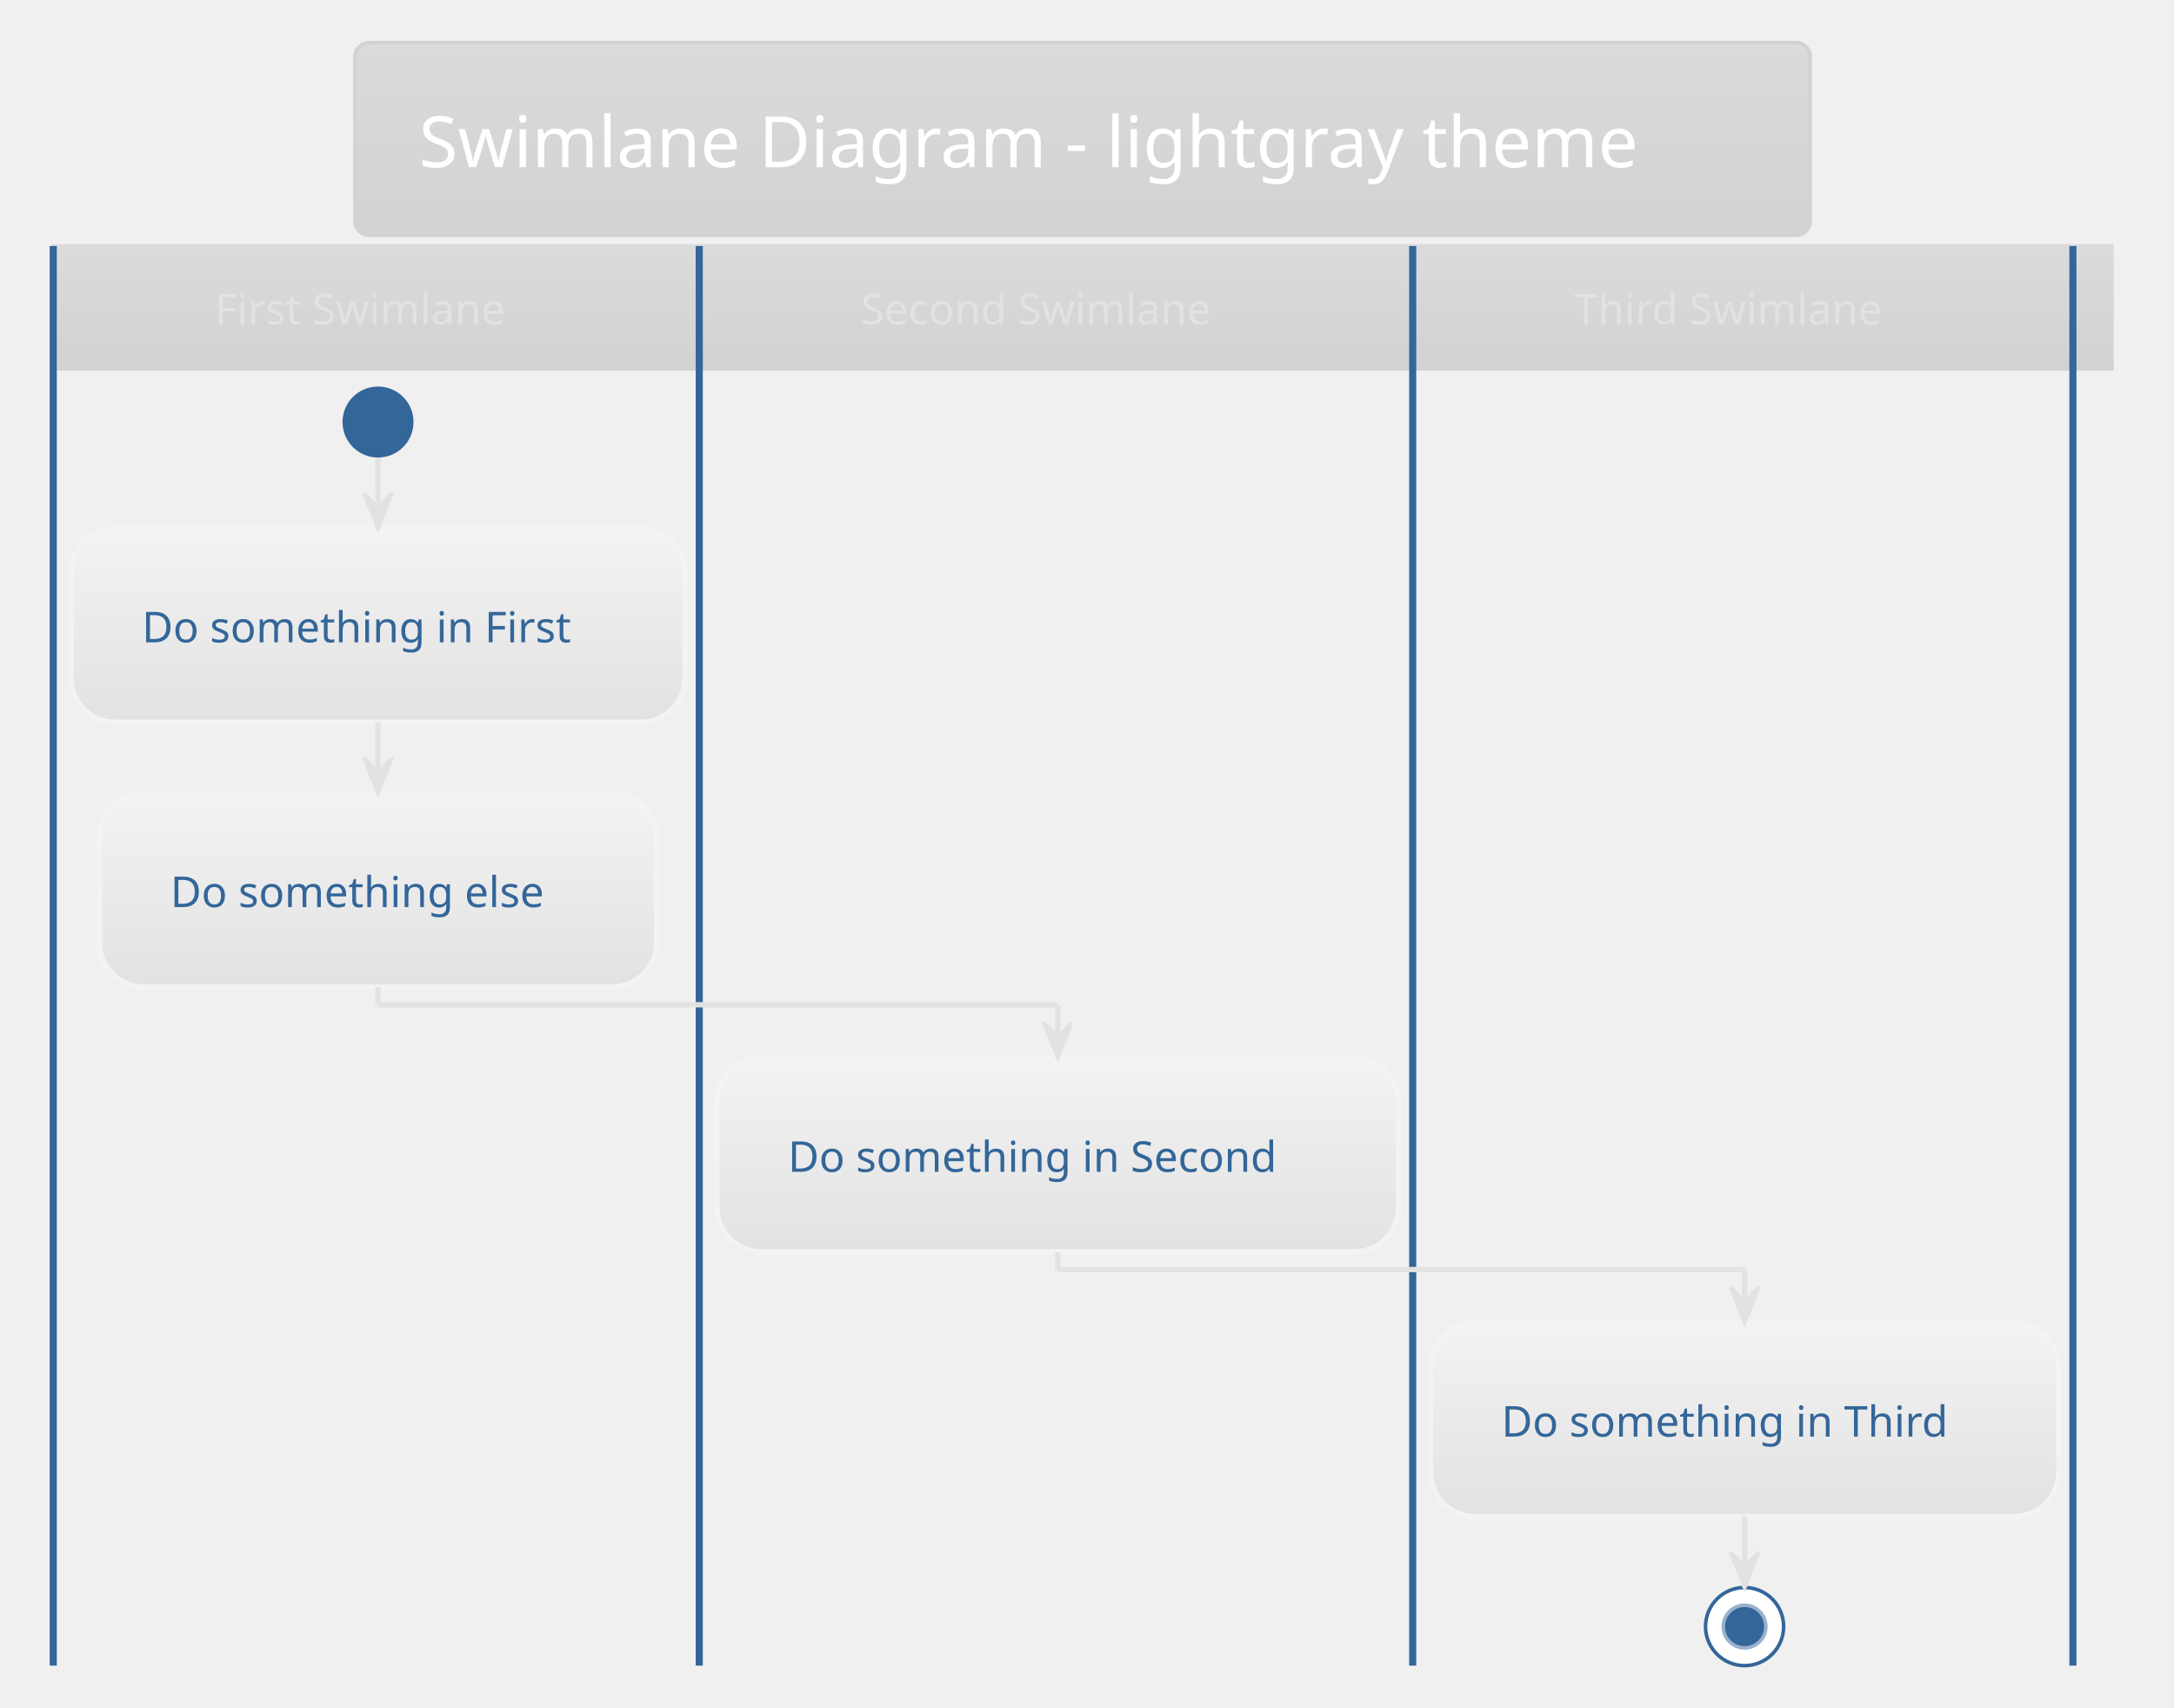
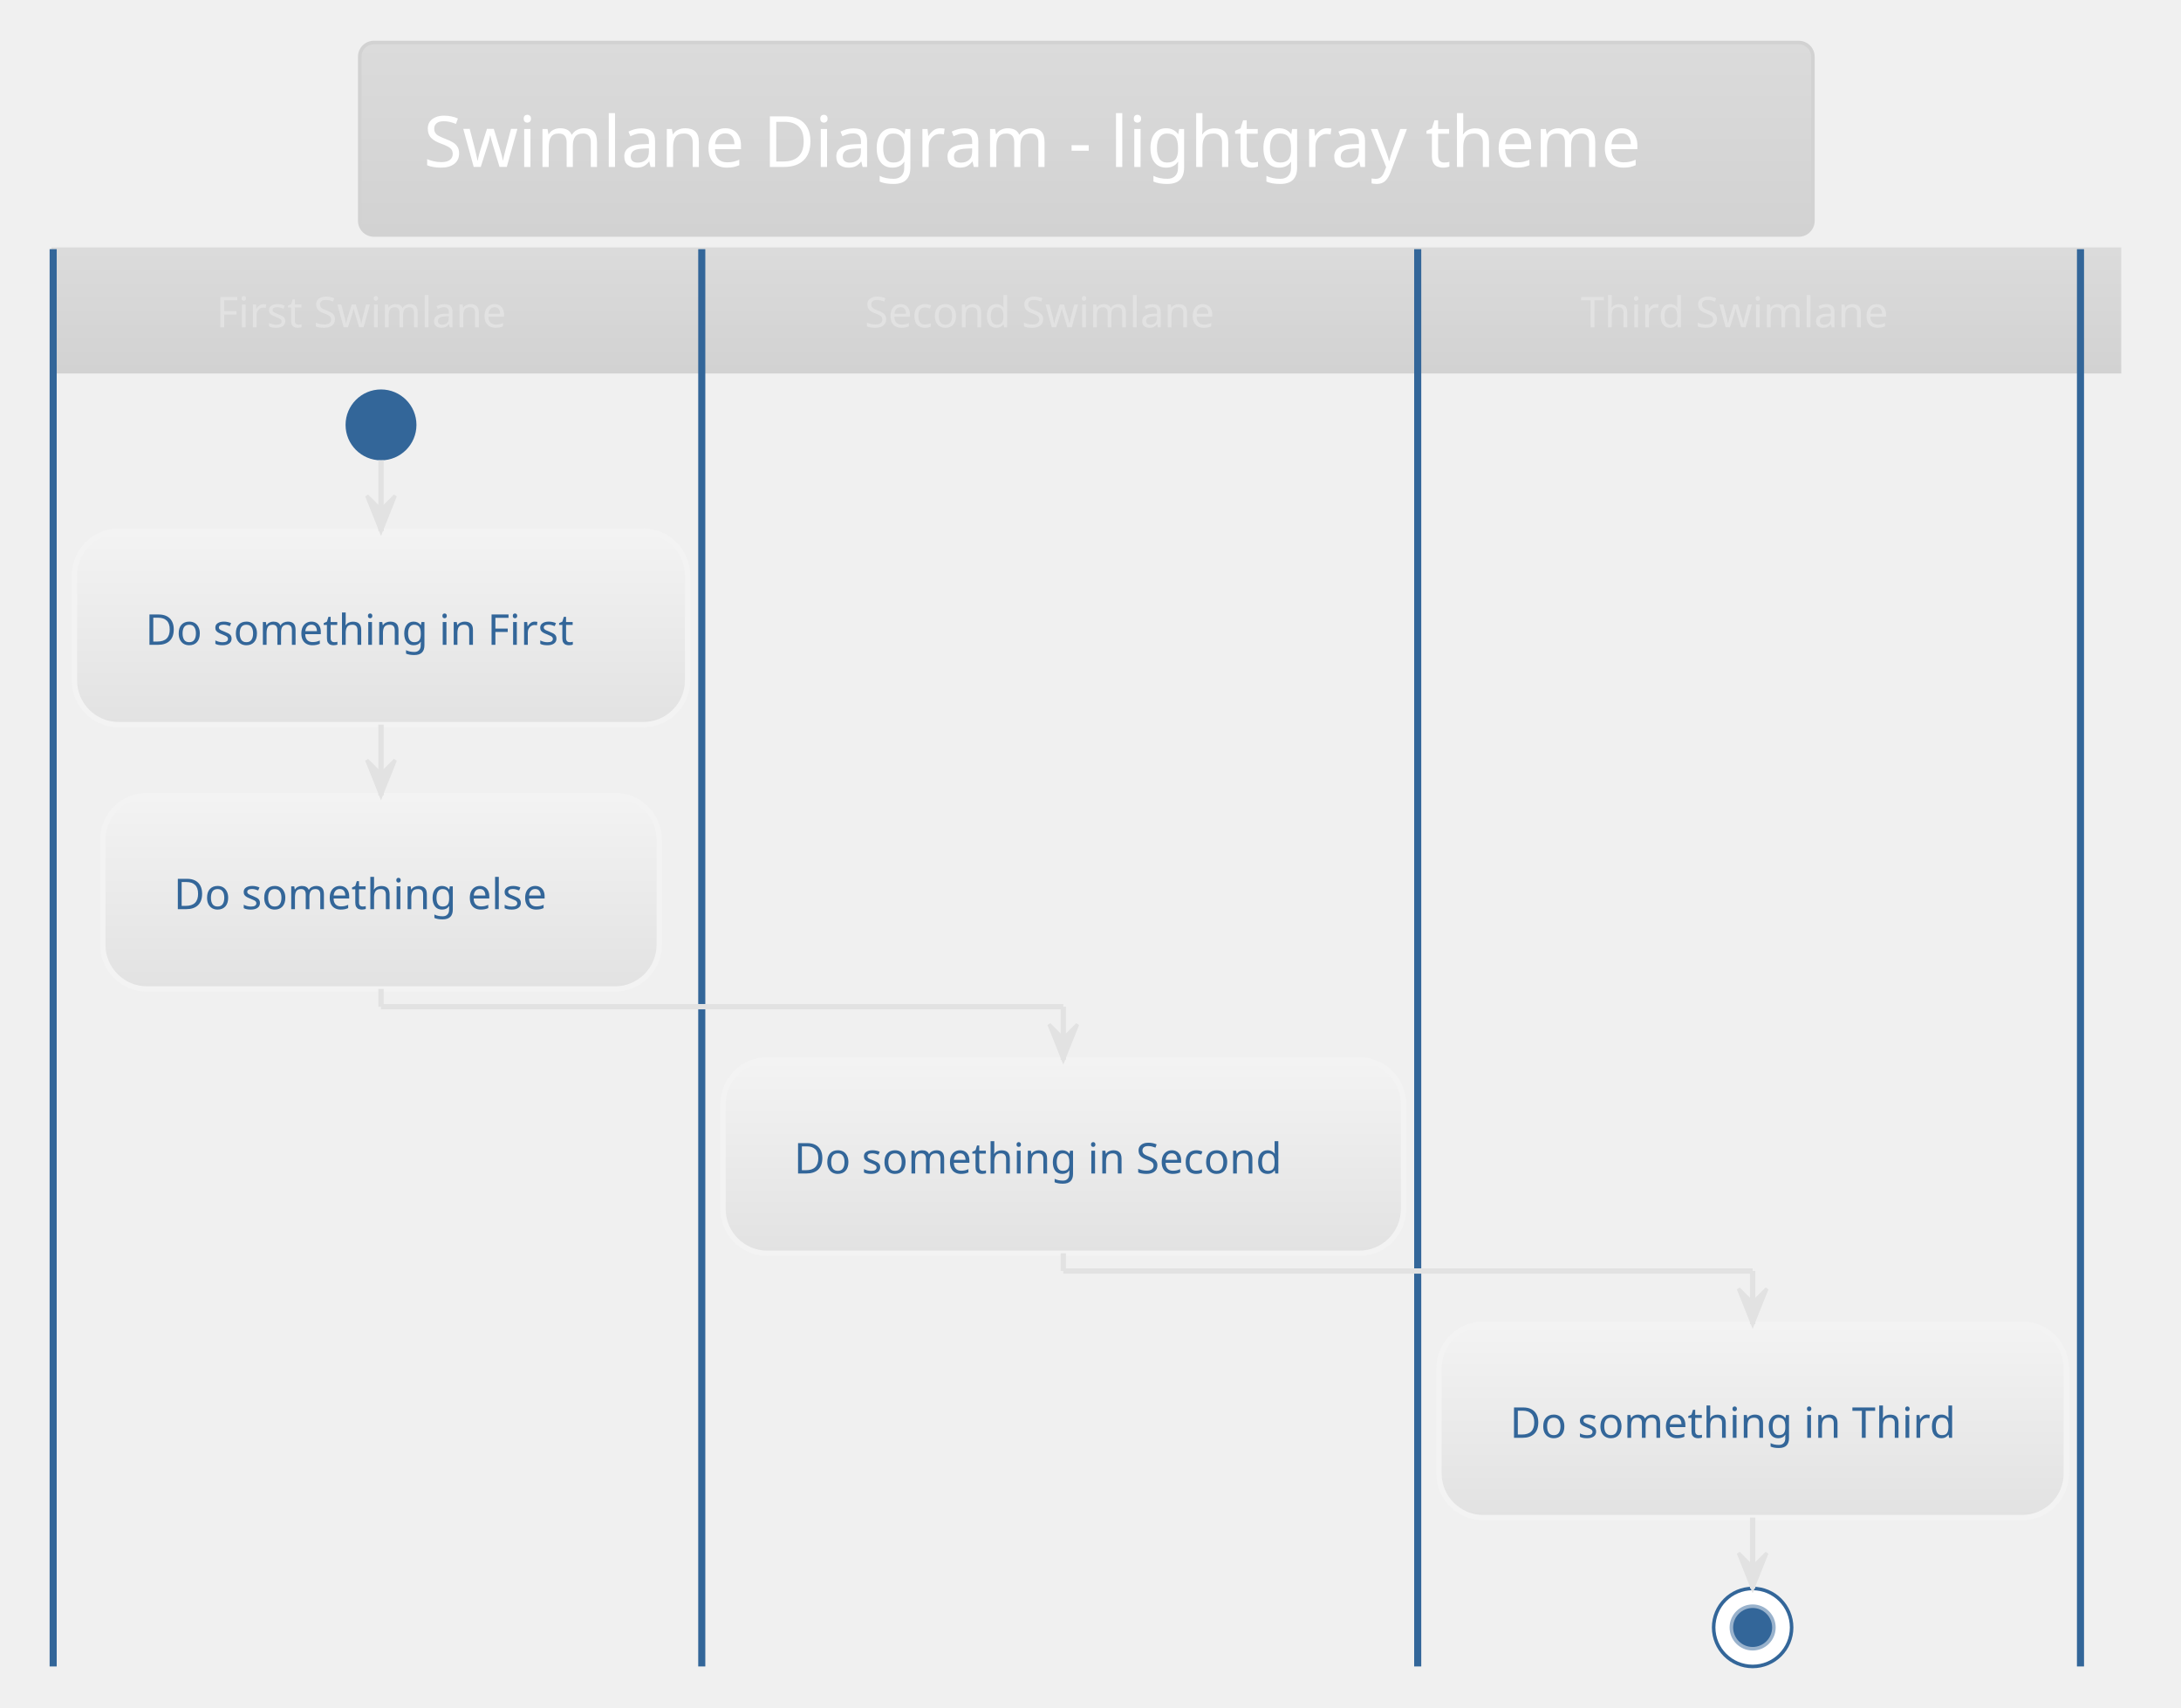
- <svg xmlns="http://www.w3.org/2000/svg" contentScriptType="application/ecmascript" contentStyleType="text/css" height="501.042px" preserveAspectRatio="none" style="width:638px;height:501px;background:#00000000;" version="1.1" viewBox="0 0 638 501" width="638.542px" zoomAndPan="magnify">
+ <svg xmlns="http://www.w3.org/2000/svg" contentScriptType="application/ecmascript" contentStyleType="text/css" height="502.083px" preserveAspectRatio="none" style="width:641px;height:502px;background:#00000000;" version="1.1" viewBox="0 0 641 502" width="641.667px" zoomAndPan="magnify">
  <defs>
-     <linearGradient id="grs7j8knvbls50" x1="50%" x2="50%" y1="0%" y2="100%">
+     <linearGradient id="gcbetphz4w8vk0" x1="50%" x2="50%" y1="0%" y2="100%">
      <stop offset="0%" stop-color="#DBDBDB" />
      <stop offset="100%" stop-color="#D2D2D2" />
    </linearGradient>
-     <linearGradient id="grs7j8knvbls51" x1="50%" x2="50%" y1="0%" y2="100%">
+     <linearGradient id="gcbetphz4w8vk1" x1="50%" x2="50%" y1="0%" y2="100%">
      <stop offset="0%" stop-color="#F3F3F3" />
      <stop offset="100%" stop-color="#E2E2E2" />
    </linearGradient>
  </defs>
  <g>
-     <rect fill="url(#grs7j8knvbls50)" height="56.569" rx="4.167" ry="4.167" style="stroke: #D2D2D2; stroke-width: 1.042;" width="427.083" x="104.167" y="12.5" />
-     <text fill="#FFFFFF" font-family="Verdana" font-size="20.833" lengthAdjust="spacingAndGlyphs" textLength="389.583" x="122.917" y="49.07">Swimlane Diagram - lightgray theme</text>
-     <rect fill="url(#grs7j8knvbls50)" height="36.025" style="stroke: url(#grs7j8knvbls50); stroke-width: 1.042;" width="604.167" x="15.625" y="72.194" />
-     <ellipse cx="110.938" cy="123.844" fill="#336699" rx="10.417" ry="10.417" style="stroke: none; stroke-width: 1.042;" />
-     <rect fill="url(#grs7j8knvbls51)" height="56.858" rx="13.021" ry="13.021" style="stroke: #F3F3F3; stroke-width: 1.562;" width="180.208" x="20.833" y="155.094" />
-     <text fill="#336699" font-family="Verdana" font-size="12.5" lengthAdjust="spacingAndGlyphs" textLength="138.542" x="41.667" y="188.495">Do something in First</text>
-     <rect fill="url(#grs7j8knvbls51)" height="56.858" rx="13.021" ry="13.021" style="stroke: #F3F3F3; stroke-width: 1.562;" width="163.542" x="29.167" y="232.786" />
-     <text fill="#336699" font-family="Verdana" font-size="12.5" lengthAdjust="spacingAndGlyphs" textLength="121.875" x="50" y="266.187">Do something else</text>
-     <line style="stroke: #336699; stroke-width: 2.083;" x1="15.625" x2="15.625" y1="72.194" y2="488.778" />
-     <rect fill="url(#grs7j8knvbls51)" height="56.858" rx="13.021" ry="13.021" style="stroke: #F3F3F3; stroke-width: 1.562;" width="200" x="210.417" y="310.478" />
-     <text fill="#336699" font-family="Verdana" font-size="12.5" lengthAdjust="spacingAndGlyphs" textLength="158.333" x="231.25" y="343.878">Do something in Second</text>
-     <line style="stroke: #336699; stroke-width: 2.083;" x1="205.208" x2="205.208" y1="72.194" y2="488.778" />
-     <rect fill="url(#grs7j8knvbls51)" height="56.858" rx="13.021" ry="13.021" style="stroke: #F3F3F3; stroke-width: 1.562;" width="184.375" x="419.792" y="388.169" />
-     <text fill="#336699" font-family="Verdana" font-size="12.5" lengthAdjust="spacingAndGlyphs" textLength="142.708" x="440.625" y="421.57">Do something in Third</text>
-     <ellipse cx="511.979" cy="477.319" fill="#FFFFFF" rx="11.458" ry="11.458" style="stroke: #336699; stroke-width: 1.042;" />
-     <ellipse cx="511.979" cy="477.319" fill="#336699" rx="6.25" ry="6.25" style="stroke: #99B2CC; stroke-width: 1.042;" />
-     <line style="stroke: #336699; stroke-width: 2.083;" x1="414.583" x2="414.583" y1="72.194" y2="488.778" />
-     <line style="stroke: #336699; stroke-width: 2.083;" x1="608.333" x2="608.333" y1="72.194" y2="488.778" />
-     <line style="stroke: #E2E2E2; stroke-width: 1.562;" x1="110.938" x2="110.938" y1="134.261" y2="155.094" />
-     <polygon fill="#E2E2E2" points="106.771,144.678,110.938,155.094,115.104,144.678,110.938,148.844" style="stroke: #E2E2E2; stroke-width: 1.042;" />
-     <line style="stroke: #E2E2E2; stroke-width: 1.562;" x1="110.938" x2="110.938" y1="211.953" y2="232.786" />
-     <polygon fill="#E2E2E2" points="106.771,222.369,110.938,232.786,115.104,222.369,110.938,226.536" style="stroke: #E2E2E2; stroke-width: 1.042;" />
-     <line style="stroke: #E2E2E2; stroke-width: 1.562;" x1="511.979" x2="511.979" y1="445.028" y2="465.861" />
-     <polygon fill="#E2E2E2" points="507.812,455.444,511.979,465.861,516.146,455.444,511.979,459.611" style="stroke: #E2E2E2; stroke-width: 1.042;" />
-     <line style="stroke: #E2E2E2; stroke-width: 1.562;" x1="110.938" x2="110.938" y1="289.644" y2="294.853" />
-     <line style="stroke: #E2E2E2; stroke-width: 1.562;" x1="110.938" x2="310.417" y1="294.853" y2="294.853" />
-     <line style="stroke: #E2E2E2; stroke-width: 1.562;" x1="310.417" x2="310.417" y1="294.853" y2="310.478" />
-     <polygon fill="#E2E2E2" points="306.25,300.061,310.417,310.478,314.583,300.061,310.417,304.228" style="stroke: #E2E2E2; stroke-width: 1.042;" />
-     <line style="stroke: #E2E2E2; stroke-width: 1.562;" x1="310.417" x2="310.417" y1="367.336" y2="372.544" />
-     <line style="stroke: #E2E2E2; stroke-width: 1.562;" x1="310.417" x2="511.979" y1="372.544" y2="372.544" />
-     <line style="stroke: #E2E2E2; stroke-width: 1.562;" x1="511.979" x2="511.979" y1="372.544" y2="388.169" />
-     <polygon fill="#E2E2E2" points="507.812,377.753,511.979,388.169,516.146,377.753,511.979,381.919" style="stroke: #E2E2E2; stroke-width: 1.042;" />
-     <text fill="#E2E2E2" font-family="Verdana" font-size="12.5" lengthAdjust="spacingAndGlyphs" textLength="94.792" x="63.021" y="95.178">First Swimlane</text>
-     <text fill="#E2E2E2" font-family="Verdana" font-size="12.5" lengthAdjust="spacingAndGlyphs" textLength="114.583" x="252.604" y="95.178">Second Swimlane</text>
-     <text fill="#E2E2E2" font-family="Verdana" font-size="12.5" lengthAdjust="spacingAndGlyphs" textLength="98.958" x="461.979" y="95.178">Third Swimlane</text>
+     <rect fill="url(#gcbetphz4w8vk0)" height="56.569" rx="4.167" ry="4.167" style="stroke: #D2D2D2; stroke-width: 1.042;" width="427.083" x="105.729" y="12.5" />
+     <text fill="#FFFFFF" font-family="Verdana" font-size="20.833" lengthAdjust="spacingAndGlyphs" textLength="389.583" x="124.479" y="49.07">Swimlane Diagram - lightgray theme</text>
+     <rect fill="url(#gcbetphz4w8vk0)" height="36.025" style="stroke: url(#gcbetphz4w8vk0); stroke-width: 1.042;" width="607.292" x="15.625" y="73.236" />
+     <ellipse cx="111.979" cy="124.886" fill="#336699" rx="10.417" ry="10.417" style="stroke: none; stroke-width: 1.042;" />
+     <rect fill="url(#gcbetphz4w8vk1)" height="56.858" rx="13.021" ry="13.021" style="stroke: #F3F3F3; stroke-width: 1.562;" width="180.208" x="21.875" y="156.136" />
+     <text fill="#336699" font-family="Verdana" font-size="12.5" lengthAdjust="spacingAndGlyphs" textLength="138.542" x="42.708" y="189.536">Do something in First</text>
+     <rect fill="url(#gcbetphz4w8vk1)" height="56.858" rx="13.021" ry="13.021" style="stroke: #F3F3F3; stroke-width: 1.562;" width="163.542" x="30.208" y="233.828" />
+     <text fill="#336699" font-family="Verdana" font-size="12.5" lengthAdjust="spacingAndGlyphs" textLength="121.875" x="51.042" y="267.228">Do something else</text>
+     <line style="stroke: #336699; stroke-width: 2.083;" x1="15.625" x2="15.625" y1="73.236" y2="489.819" />
+     <rect fill="url(#gcbetphz4w8vk1)" height="56.858" rx="13.021" ry="13.021" style="stroke: #F3F3F3; stroke-width: 1.562;" width="200" x="212.5" y="311.519" />
+     <text fill="#336699" font-family="Verdana" font-size="12.5" lengthAdjust="spacingAndGlyphs" textLength="158.333" x="233.333" y="344.92">Do something in Second</text>
+     <line style="stroke: #336699; stroke-width: 2.083;" x1="206.25" x2="206.25" y1="73.236" y2="489.819" />
+     <rect fill="url(#gcbetphz4w8vk1)" height="56.858" rx="13.021" ry="13.021" style="stroke: #F3F3F3; stroke-width: 1.562;" width="184.375" x="422.917" y="389.211" />
+     <text fill="#336699" font-family="Verdana" font-size="12.5" lengthAdjust="spacingAndGlyphs" textLength="142.708" x="443.75" y="422.611">Do something in Third</text>
+     <ellipse cx="515.104" cy="478.361" fill="#FFFFFF" rx="11.458" ry="11.458" style="stroke: #336699; stroke-width: 1.042;" />
+     <ellipse cx="515.104" cy="478.361" fill="#336699" rx="6.25" ry="6.25" style="stroke: #99B2CC; stroke-width: 1.042;" />
+     <line style="stroke: #336699; stroke-width: 2.083;" x1="416.667" x2="416.667" y1="73.236" y2="489.819" />
+     <line style="stroke: #336699; stroke-width: 2.083;" x1="611.458" x2="611.458" y1="73.236" y2="489.819" />
+     <line style="stroke: #E2E2E2; stroke-width: 1.562;" x1="111.979" x2="111.979" y1="135.303" y2="156.136" />
+     <polygon fill="#E2E2E2" points="107.812,145.719,111.979,156.136,116.146,145.719,111.979,149.886" style="stroke: #E2E2E2; stroke-width: 1.042;" />
+     <line style="stroke: #E2E2E2; stroke-width: 1.562;" x1="111.979" x2="111.979" y1="212.994" y2="233.828" />
+     <polygon fill="#E2E2E2" points="107.812,223.411,111.979,233.828,116.146,223.411,111.979,227.578" style="stroke: #E2E2E2; stroke-width: 1.042;" />
+     <line style="stroke: #E2E2E2; stroke-width: 1.562;" x1="515.104" x2="515.104" y1="446.069" y2="466.903" />
+     <polygon fill="#E2E2E2" points="510.938,456.486,515.104,466.903,519.271,456.486,515.104,460.653" style="stroke: #E2E2E2; stroke-width: 1.042;" />
+     <line style="stroke: #E2E2E2; stroke-width: 1.562;" x1="111.979" x2="111.979" y1="290.686" y2="295.894" />
+     <line style="stroke: #E2E2E2; stroke-width: 1.562;" x1="111.979" x2="312.5" y1="295.894" y2="295.894" />
+     <line style="stroke: #E2E2E2; stroke-width: 1.562;" x1="312.5" x2="312.5" y1="295.894" y2="311.519" />
+     <polygon fill="#E2E2E2" points="308.333,301.103,312.5,311.519,316.667,301.103,312.5,305.269" style="stroke: #E2E2E2; stroke-width: 1.042;" />
+     <line style="stroke: #E2E2E2; stroke-width: 1.562;" x1="312.5" x2="312.5" y1="368.378" y2="373.586" />
+     <line style="stroke: #E2E2E2; stroke-width: 1.562;" x1="312.5" x2="515.104" y1="373.586" y2="373.586" />
+     <line style="stroke: #E2E2E2; stroke-width: 1.562;" x1="515.104" x2="515.104" y1="373.586" y2="389.211" />
+     <polygon fill="#E2E2E2" points="510.938,378.794,515.104,389.211,519.271,378.794,515.104,382.961" style="stroke: #E2E2E2; stroke-width: 1.042;" />
+     <text fill="#E2E2E2" font-family="Verdana" font-size="12.5" lengthAdjust="spacingAndGlyphs" textLength="94.792" x="63.542" y="96.22">First Swimlane</text>
+     <text fill="#E2E2E2" font-family="Verdana" font-size="12.5" lengthAdjust="spacingAndGlyphs" textLength="114.583" x="254.167" y="96.22">Second Swimlane</text>
+     <text fill="#E2E2E2" font-family="Verdana" font-size="12.5" lengthAdjust="spacingAndGlyphs" textLength="98.958" x="464.583" y="96.22">Third Swimlane</text>
  </g>
</svg>
